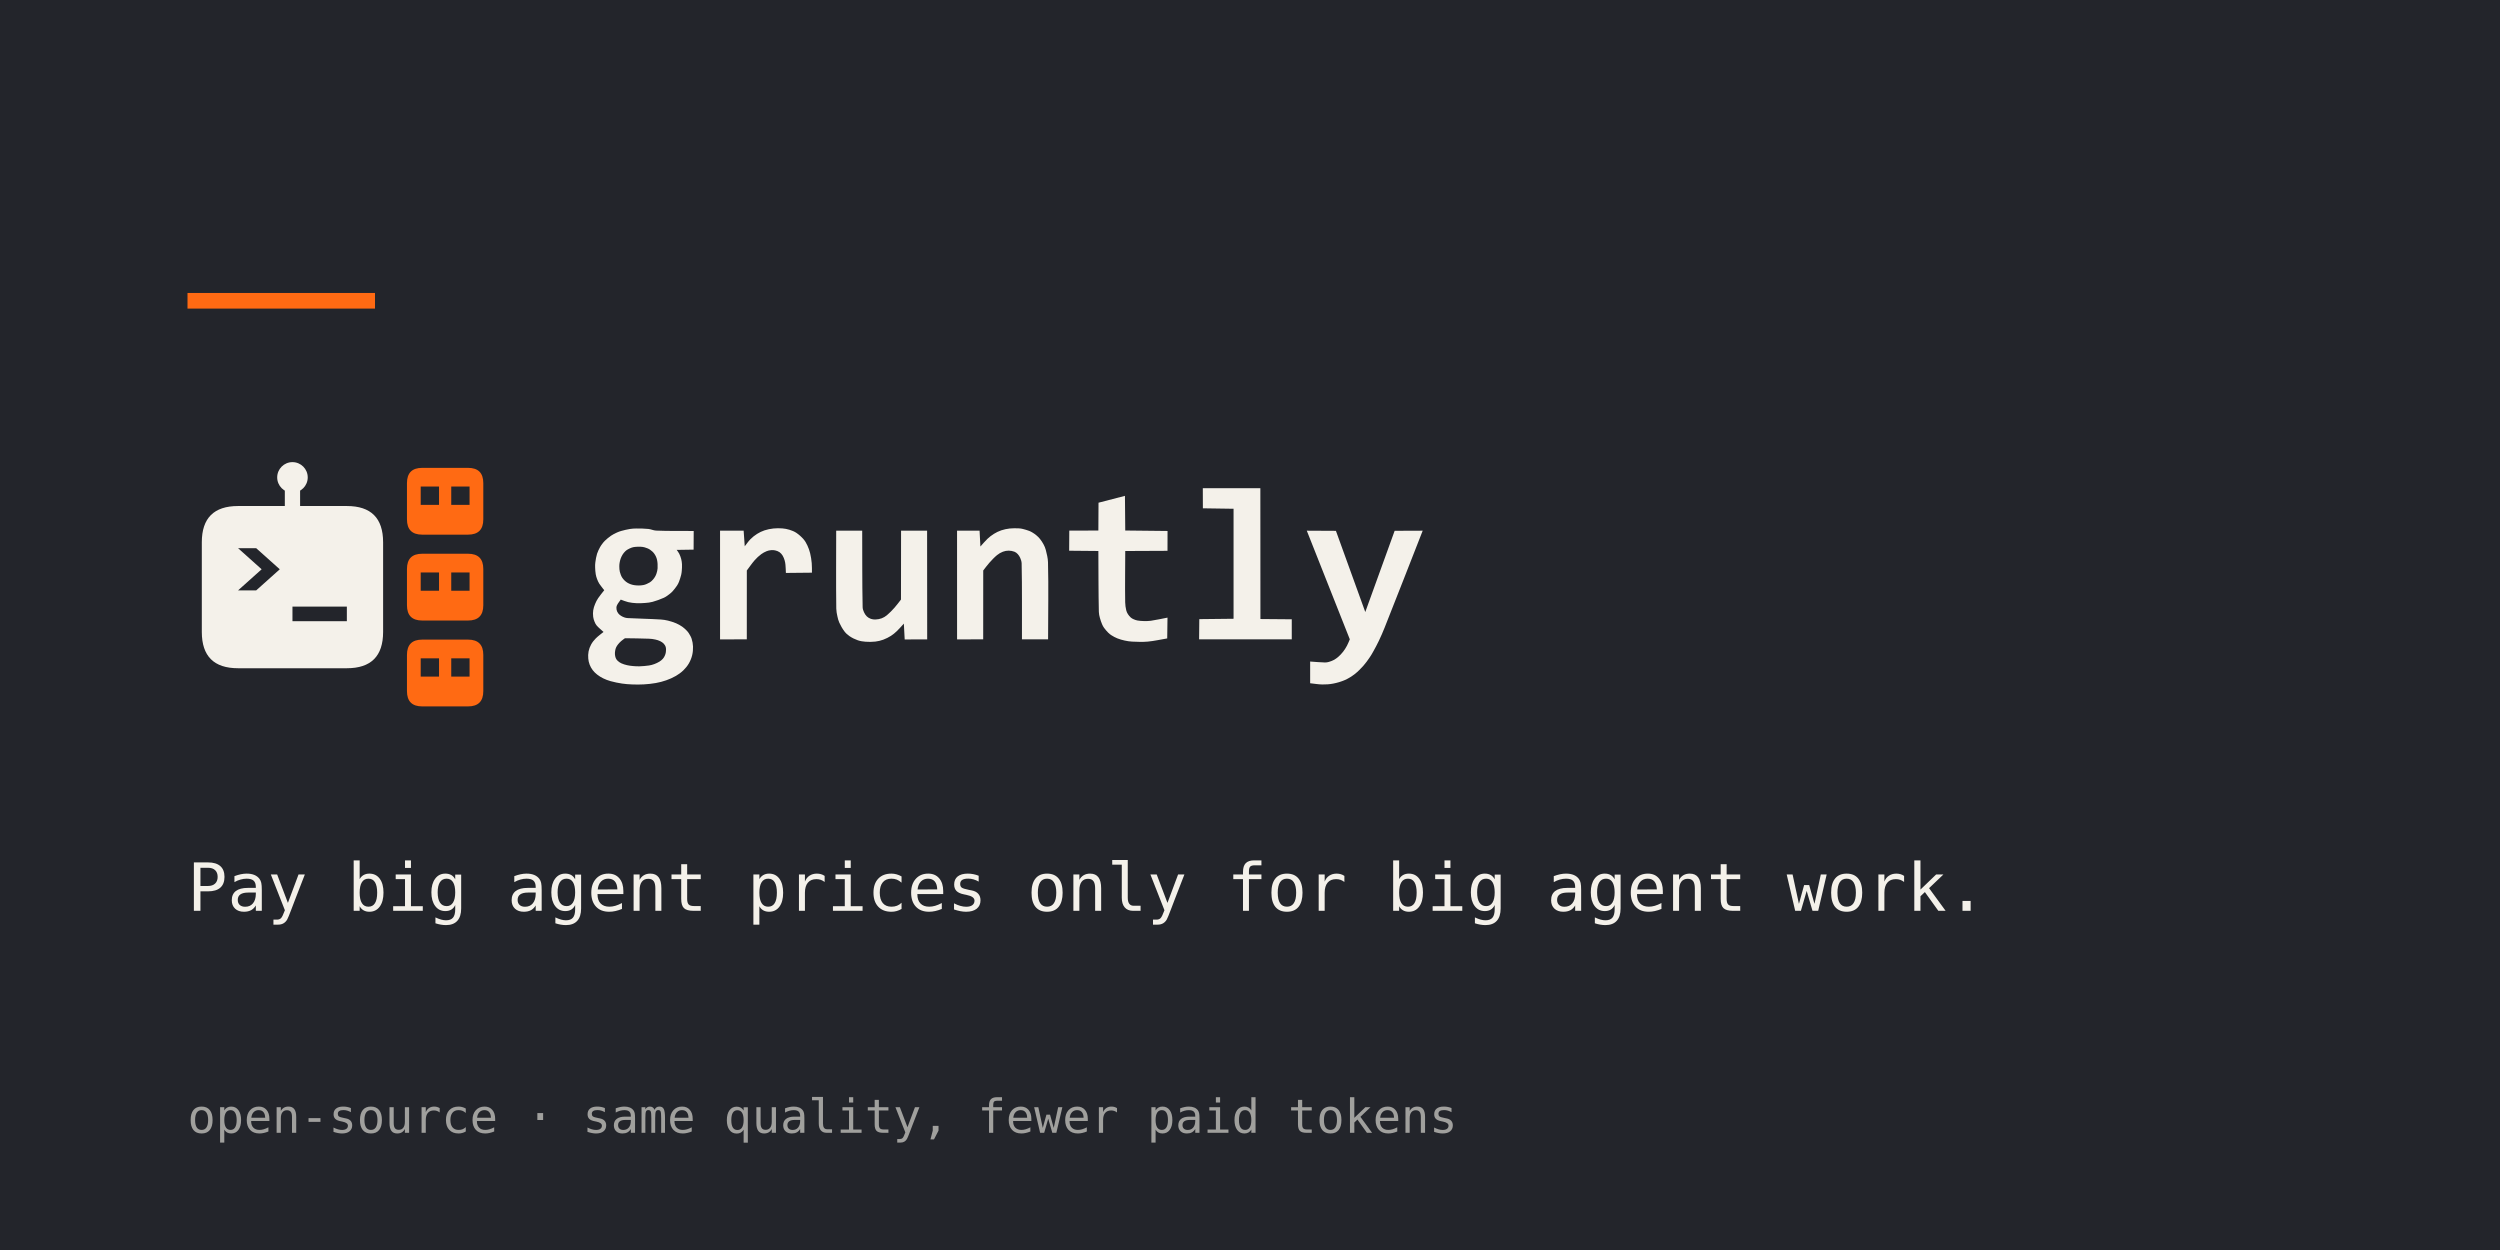
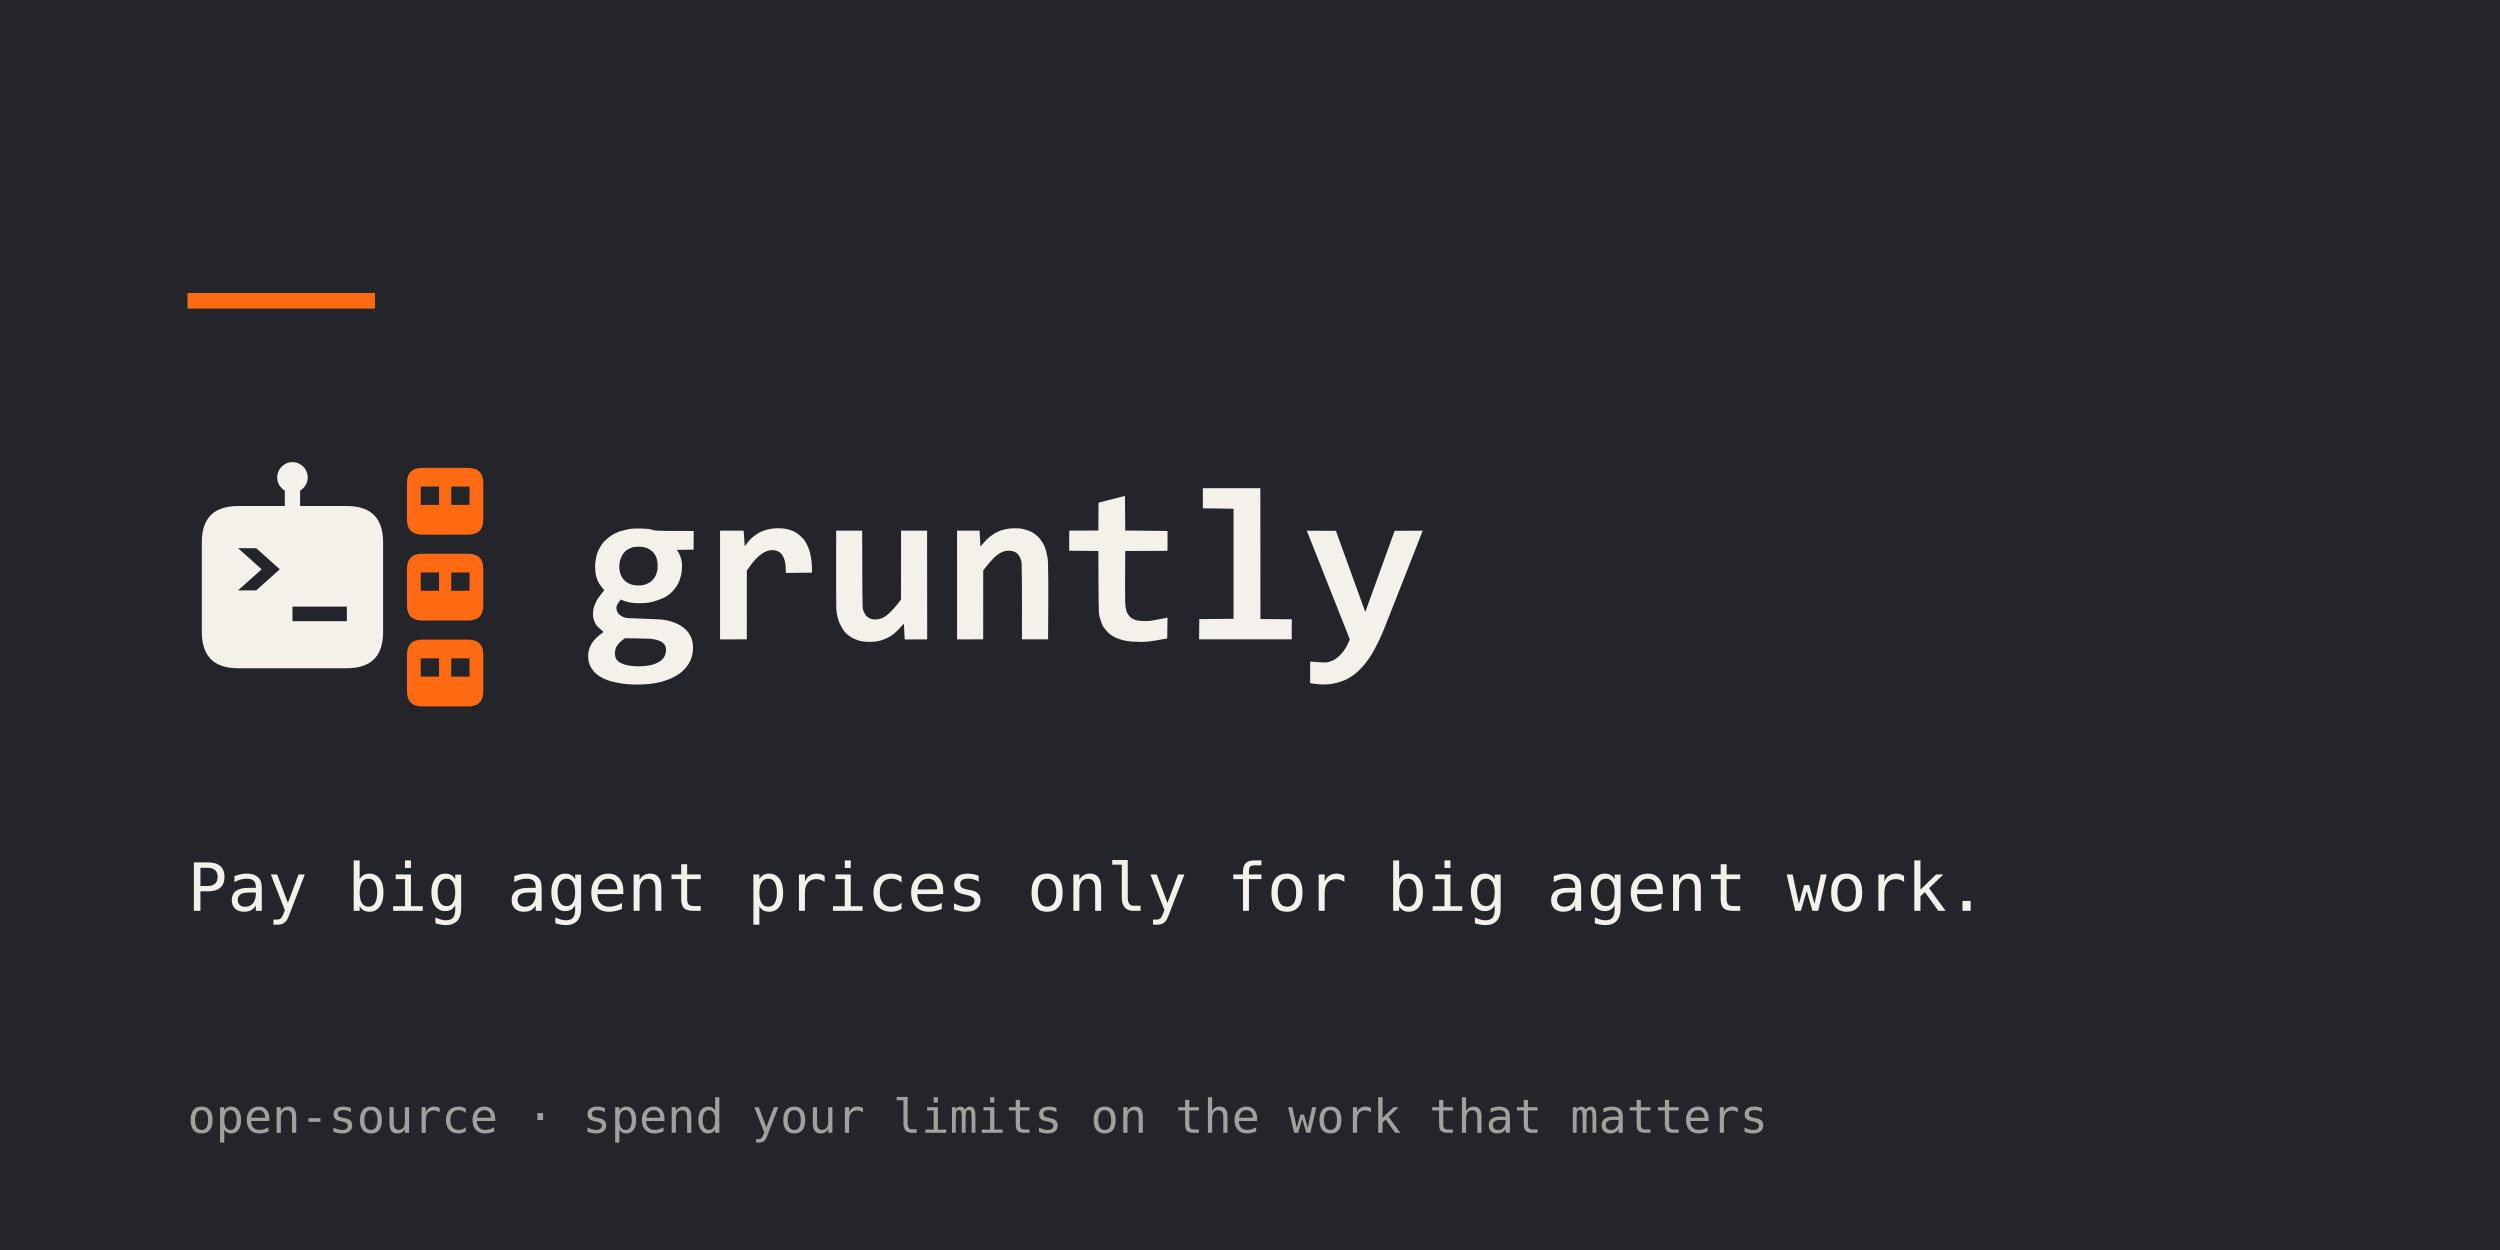
<svg xmlns="http://www.w3.org/2000/svg" viewBox="0 0 1280 640" width="1280" height="640">
  <rect width="1280" height="640" fill="#23252B" />
  <rect x="96" y="150" width="96" height="8" fill="#FF6A13" />
  <g transform="translate(96 220) scale(2.442748)">
    <path d="M10.6 16H33.4Q41 16 41 23.6V42.4Q41 50 33.4 50H10.6Q3 50 3 42.4V23.6Q3 16 10.6 16ZM10.6 24.84h3.8l4.94 4.42l-4.94 4.42h-3.8l4.94 -4.42ZM22 37.08h11.4v3.06h-11.4Z" fill="#F4F1EA" fill-rule="evenodd" />
    <rect x="20.4" y="10" width="3.2" height="6.5" fill="#F4F1EA" />
    <circle cx="22" cy="10" r="3.2" fill="#F4F1EA" />
    <path d="M49.2 8H58.8Q62 8 62 11.2V18.8Q62 22 58.8 22H49.2Q46 22 46 18.8V11.2Q46 8 49.2 8ZM48.88 11.92h3.84v3.84h-3.84ZM55.28 11.92h3.84v3.84h-3.84Z" fill="#FF6A13" fill-rule="evenodd" />
    <path d="M49.2 26H58.8Q62 26 62 29.2V36.8Q62 40 58.8 40H49.2Q46 40 46 36.8V29.2Q46 26 49.2 26ZM48.88 29.92h3.84v3.84h-3.84ZM55.28 29.92h3.84v3.84h-3.84Z" fill="#FF6A13" fill-rule="evenodd" />
    <path d="M49.2 44H58.8Q62 44 62 47.2V54.8Q62 58 58.8 58H49.2Q46 58 46 54.8V47.2Q46 44 49.2 44ZM48.88 47.92h3.84v3.84h-3.84ZM55.28 47.92h3.84v3.84h-3.84Z" fill="#FF6A13" fill-rule="evenodd" />
    <path d="M25.59 -50.63C27.44 -50.63 29.29 -50.62 31.13 -50.42C32.32 -50.29 33.44 -49.72 34.63 -49.67C40.33 -49.42 46.04 -49.56 51.74 -49.5C51.73 -46.67 51.71 -43.83 51.7 -41C49.13 -40.96 46.57 -40.92 44 -40.88C44.38 -40.3 44.84 -39.76 45.15 -39.13C45.53 -38.37 45.82 -37.57 46.04 -36.75C46.24 -35.98 46.36 -35.18 46.4 -34.38C46.45 -33.38 46.39 -32.37 46.31 -31.37C46.26 -30.74 46.18 -30.11 46.03 -29.5C45.76 -28.44 45.44 -27.4 45.05 -26.38C44.81 -25.77 44.52 -25.17 44.15 -24.63C43.53 -23.71 42.85 -22.82 42.11 -22C41.63 -21.47 41.08 -21.01 40.5 -20.58C39.75 -20.02 38.99 -19.44 38.13 -19.06C36.47 -18.31 34.75 -17.7 33 -17.21C31.94 -16.91 30.84 -16.8 29.75 -16.71C28.38 -16.6 27 -16.54 25.62 -16.6C24.36 -16.66 23.11 -16.8 21.88 -17.08C20.72 -17.35 19.63 -17.85 18.5 -18.23C17.91 -17.32 17.13 -16.5 16.72 -15.5C16.48 -14.92 16.49 -14.25 16.6 -13.63C16.7 -13.04 16.98 -12.48 17.33 -12C17.67 -11.53 18.14 -11.16 18.63 -10.84C19.13 -10.51 19.69 -10.27 20.25 -10.08C20.69 -9.93 21.16 -9.84 21.63 -9.81C26.67 -9.53 31.72 -9.48 36.75 -9.16C37.84 -9.09 38.94 -8.92 40 -8.66C41.28 -8.34 42.54 -7.94 43.75 -7.43C44.72 -7.02 45.63 -6.49 46.5 -5.9C47.18 -5.43 47.79 -4.86 48.38 -4.28C48.81 -3.85 49.21 -3.39 49.53 -2.88C50.02 -2.09 50.52 -1.27 50.8 -0.38C51.16 0.75 51.39 1.94 51.43 3.13C51.47 4.47 51.36 5.82 51.04 7.12C50.72 8.43 50.2 9.71 49.52 10.88C48.84 12.04 47.97 13.1 47 14.03C45.99 15 44.84 15.84 43.63 16.54C42.24 17.35 40.76 17.99 39.25 18.53C37.71 19.08 36.11 19.49 34.5 19.78C32.69 20.11 30.84 20.29 29 20.4C27.21 20.51 25.42 20.49 23.63 20.42C22.13 20.36 20.62 20.26 19.13 20.03C17.36 19.76 15.6 19.41 13.88 18.93C12.72 18.61 11.58 18.18 10.5 17.65C9.53 17.17 8.6 16.6 7.75 15.93C6.99 15.33 6.28 14.65 5.7 13.88C5.13 13.12 4.66 12.27 4.32 11.38C3.99 10.5 3.77 9.57 3.7 8.63C3.61 7.55 3.63 6.44 3.84 5.38C4.06 4.29 4.45 3.22 4.99 2.25C5.54 1.24 6.26 0.32 7.07 -0.5C8.16 -1.61 9.46 -2.5 10.65 -3.5C9.62 -4.46 8.5 -5.33 7.57 -6.38C7.13 -6.88 6.82 -7.51 6.57 -8.13C6.28 -8.85 6.03 -9.61 5.94 -10.38C5.82 -11.37 5.81 -12.39 5.96 -13.38C6.11 -14.37 6.44 -15.33 6.82 -16.25C7.19 -17.17 7.65 -18.06 8.2 -18.88C9.04 -20.15 10.05 -21.29 10.98 -22.5C10.22 -23.5 9.39 -24.44 8.71 -25.5C8.29 -26.16 7.98 -26.89 7.7 -27.63C7.44 -28.32 7.23 -29.03 7.11 -29.75C6.94 -30.78 6.86 -31.83 6.83 -32.88C6.8 -33.67 6.82 -34.47 6.93 -35.25C7.11 -36.56 7.32 -37.87 7.71 -39.13C8.04 -40.18 8.56 -41.16 9.07 -42.13C9.35 -42.66 9.71 -43.15 10.07 -43.63C10.44 -44.12 10.81 -44.61 11.25 -45.02C12.12 -45.83 13.02 -46.63 14 -47.3C14.86 -47.89 15.81 -48.35 16.75 -48.79C17.39 -49.09 18.07 -49.33 18.75 -49.52C20.03 -49.87 21.32 -50.19 22.63 -50.4C23.61 -50.56 24.6 -50.63 25.59 -50.63ZM25.09 -42.25C25.93 -42.33 26.78 -42.35 27.63 -42.31C28.22 -42.28 28.82 -42.21 29.38 -42.04C30.2 -41.79 31.03 -41.51 31.75 -41.04C32.53 -40.53 33.25 -39.89 33.79 -39.13C34.37 -38.31 34.81 -37.36 35.03 -36.38C35.32 -35.12 35.34 -33.8 35.29 -32.5C35.26 -31.69 35.02 -30.9 34.79 -30.13C34.65 -29.65 34.43 -29.19 34.18 -28.75C33.9 -28.26 33.59 -27.79 33.21 -27.38C32.77 -26.9 32.32 -26.4 31.75 -26.08C30.81 -25.55 29.81 -25.04 28.75 -24.85C27.4 -24.61 25.99 -24.61 24.63 -24.82C23.53 -24.99 22.45 -25.37 21.5 -25.95C20.61 -26.5 19.83 -27.27 19.23 -28.13C18.67 -28.95 18.35 -29.92 18.09 -30.88C17.88 -31.65 17.87 -32.46 17.85 -33.25C17.83 -33.83 17.88 -34.42 17.98 -35C18.09 -35.64 18.23 -36.27 18.45 -36.88C18.69 -37.53 18.98 -38.16 19.35 -38.75C19.67 -39.27 20.07 -39.75 20.5 -40.18C20.83 -40.52 21.22 -40.81 21.63 -41.05C22.22 -41.39 22.85 -41.69 23.5 -41.92C24.01 -42.1 24.55 -42.2 25.09 -42.25ZM20.42 -0.63C24.07 -0.56 27.72 -0.57 31.37 -0.41C32.34 -0.37 33.3 -0.25 34.25 -0.04C35.02 0.13 35.79 0.37 36.5 0.72C37.1 1.02 37.68 1.39 38.13 1.89C38.54 2.34 38.88 2.9 39.02 3.5C39.19 4.23 39.14 5.01 39.05 5.75C38.98 6.31 38.79 6.86 38.55 7.38C38.33 7.87 38.04 8.35 37.68 8.75C37.23 9.24 36.7 9.68 36.13 10.03C35.38 10.49 34.58 10.86 33.75 11.17C32.98 11.45 32.18 11.67 31.37 11.79C29.92 12 28.46 12.12 27 12.17C26 12.2 25 12.13 24 12.04C23.12 11.96 22.24 11.85 21.38 11.65C20.48 11.44 19.59 11.18 18.75 10.79C18.13 10.5 17.56 10.1 17.07 9.63C16.7 9.28 16.4 8.85 16.21 8.38C15.99 7.83 15.89 7.22 15.85 6.63C15.81 6.09 15.88 5.54 15.97 5C16.05 4.53 16.16 4.06 16.36 3.62C16.58 3.13 16.87 2.67 17.2 2.25C17.63 1.7 18.11 1.19 18.63 0.73C19.19 0.23 19.82 -0.18 20.42 -0.63Z" transform="translate(82.298 44) scale(0.46)" fill="#F4F1EA" fill-rule="evenodd" />
    <path d="M33.03 -50.63C34.39 -50.78 35.77 -50.78 37.13 -50.67C38.23 -50.58 39.33 -50.38 40.38 -50.05C41.47 -49.71 42.55 -49.29 43.5 -48.66C44.71 -47.84 45.82 -46.85 46.78 -45.75C47.52 -44.9 48.07 -43.9 48.55 -42.88C49.08 -41.76 49.49 -40.58 49.79 -39.38C50.15 -37.9 50.38 -36.39 50.52 -34.88C50.66 -33.43 50.59 -31.96 50.62 -30.5C46.66 -30.46 42.71 -30.42 38.75 -30.38C38.68 -31.63 38.68 -32.88 38.55 -34.13C38.48 -34.81 38.37 -35.48 38.17 -36.13C37.94 -36.86 37.68 -37.6 37.28 -38.25C36.91 -38.84 36.45 -39.41 35.88 -39.81C35.29 -40.23 34.58 -40.48 33.88 -40.65C33.27 -40.8 32.63 -40.82 32 -40.76C31.32 -40.7 30.63 -40.56 30 -40.3C29.12 -39.94 28.26 -39.49 27.5 -38.92C26.45 -38.13 25.46 -37.24 24.59 -36.25C23.27 -34.75 22.16 -33.08 20.95 -31.5C20.95 -21.04 20.94 -10.59 20.94 -0.13C16.88 -0.12 12.81 -0.1 8.75 -0.09C8.75 -16.6 8.75 -33.12 8.75 -49.63C12.33 -49.63 15.92 -49.63 19.5 -49.63C19.67 -47.26 19.83 -44.9 20 -42.53C20.88 -43.62 21.64 -44.8 22.63 -45.79C23.53 -46.69 24.54 -47.49 25.62 -48.17C26.68 -48.83 27.82 -49.39 29 -49.78C30.3 -50.21 31.67 -50.48 33.03 -50.63Z" transform="translate(107.598 44) scale(0.46)" fill="#F4F1EA" fill-rule="evenodd" />
    <path d="M6.67 -49.63C10.62 -49.63 14.57 -49.63 18.52 -49.63C18.59 -38 18.47 -26.37 18.72 -14.75C18.74 -13.97 19.01 -13.21 19.33 -12.5C19.65 -11.79 20.07 -11.11 20.63 -10.57C21.15 -10.07 21.81 -9.69 22.5 -9.45C23.18 -9.21 23.91 -9.13 24.63 -9.17C25.56 -9.22 26.51 -9.37 27.38 -9.7C28.24 -10.02 29.04 -10.51 29.75 -11.09C31.02 -12.14 32.15 -13.34 33.25 -14.56C34.3 -15.73 35.21 -17.02 36.19 -18.25C36.2 -28.71 36.22 -39.17 36.23 -49.63C40.18 -49.63 44.14 -49.63 48.09 -49.63C48.1 -33.12 48.12 -16.62 48.13 -0.11C44.71 -0.1 41.3 -0.08 37.88 -0.07C37.75 -2.48 37.63 -4.89 37.5 -7.3C36.44 -6.16 35.45 -4.95 34.32 -3.88C33.48 -3.08 32.6 -2.33 31.62 -1.71C30.52 -1.02 29.35 -0.42 28.13 0.03C26.96 0.46 25.74 0.76 24.5 0.9C23.01 1.07 21.5 1.07 20 0.96C18.82 0.87 17.62 0.69 16.5 0.3C15.18 -0.16 13.91 -0.79 12.75 -1.57C11.85 -2.17 11.03 -2.93 10.38 -3.8C9.46 -5.02 8.72 -6.37 8.08 -7.75C7.66 -8.66 7.42 -9.65 7.21 -10.63C6.96 -11.78 6.73 -12.94 6.71 -14.12C6.55 -25.96 6.68 -37.79 6.67 -49.63Z" transform="translate(132.898 44) scale(0.46)" fill="#F4F1EA" fill-rule="evenodd" />
    <path d="M30.76 -50.63C32.12 -50.78 33.51 -50.74 34.88 -50.69C35.51 -50.67 36.14 -50.56 36.75 -50.41C37.73 -50.17 38.69 -49.88 39.63 -49.53C40.15 -49.33 40.65 -49.06 41.13 -48.77C41.74 -48.4 42.34 -47.99 42.88 -47.53C43.47 -47.03 44.04 -46.49 44.52 -45.88C45.14 -45.1 45.69 -44.26 46.16 -43.38C46.58 -42.59 46.95 -41.75 47.17 -40.88C47.63 -39.03 48.13 -37.16 48.18 -35.25C48.48 -23.55 48.21 -11.84 48.22 -0.13C44.25 -0.13 40.28 -0.13 36.31 -0.13C36.26 -11.67 36.42 -23.21 36.17 -34.75C36.15 -35.61 35.85 -36.46 35.51 -37.25C35.24 -37.89 34.84 -38.49 34.36 -39C33.95 -39.44 33.45 -39.84 32.88 -40.05C32.04 -40.36 31.14 -40.54 30.25 -40.54C29.36 -40.54 28.46 -40.37 27.63 -40.05C26.69 -39.69 25.78 -39.18 25 -38.54C23.71 -37.48 22.57 -36.24 21.45 -35C20.45 -33.89 19.6 -32.67 18.67 -31.5C18.66 -21.04 18.66 -10.59 18.65 -0.13C14.68 -0.12 10.72 -0.1 6.75 -0.09C6.75 -16.6 6.74 -33.12 6.74 -49.63C10.16 -49.63 13.58 -49.64 17 -49.64C17.13 -47.23 17.25 -44.83 17.38 -42.42C18.44 -43.57 19.41 -44.81 20.55 -45.88C21.46 -46.73 22.44 -47.52 23.5 -48.17C24.56 -48.83 25.7 -49.39 26.88 -49.79C28.13 -50.21 29.44 -50.48 30.76 -50.63Z" transform="translate(158.198 44) scale(0.46)" fill="#F4F1EA" fill-rule="evenodd" />
    <path d="M28.24 -65.5C28.29 -60.24 28.33 -54.97 28.38 -49.71C34.8 -49.64 41.23 -49.57 47.65 -49.5C47.64 -46.49 47.64 -43.47 47.63 -40.46C41.21 -40.43 34.8 -40.4 28.38 -40.37C28.37 -32.58 28.22 -24.79 28.35 -17C28.37 -15.78 28.55 -14.57 28.82 -13.38C28.96 -12.76 29.24 -12.17 29.58 -11.63C29.94 -11.06 30.38 -10.53 30.88 -10.08C31.24 -9.75 31.68 -9.51 32.13 -9.31C32.69 -9.06 33.27 -8.83 33.88 -8.72C34.82 -8.55 35.79 -8.48 36.75 -8.46C37.83 -8.44 38.93 -8.43 40 -8.58C42.56 -8.95 45.09 -9.54 47.63 -10.02C47.59 -6.86 47.54 -3.7 47.5 -0.54C44.54 -0.06 41.61 0.64 38.63 0.91C36.26 1.12 33.87 1.02 31.5 0.91C30.37 0.86 29.24 0.67 28.13 0.43C26.98 0.18 25.84 -0.15 24.75 -0.58C23.83 -0.94 22.97 -1.43 22.13 -1.95C21.59 -2.28 21.09 -2.68 20.64 -3.13C19.94 -3.83 19.29 -4.58 18.71 -5.38C18.35 -5.88 18.06 -6.43 17.82 -7C17.43 -7.94 17.09 -8.9 16.83 -9.88C16.59 -10.78 16.37 -11.7 16.35 -12.63C16.14 -21.88 16.2 -31.13 16.13 -40.38C11.69 -40.42 7.26 -40.46 2.82 -40.5C2.84 -43.55 2.86 -46.61 2.88 -49.66C7.3 -49.67 11.71 -49.69 16.13 -49.7C16.15 -53.93 16.18 -58.15 16.2 -62.38C20.21 -63.42 24.23 -64.46 28.24 -65.5Z" transform="translate(183.498 44) scale(0.46)" fill="#F4F1EA" fill-rule="evenodd" />
    <path d="M8.72 -69C17.46 -69 26.2 -69 34.94 -69C34.95 -49.13 34.96 -29.25 34.97 -9.38C39.73 -9.34 44.49 -9.3 49.25 -9.26C49.25 -6.21 49.25 -3.17 49.25 -0.12C35.18 -0.12 21.1 -0.13 7.03 -0.13C7.06 -3.2 7.09 -6.26 7.12 -9.33C12.32 -9.39 17.53 -9.44 22.73 -9.5C22.73 -26.21 22.73 -42.91 22.73 -59.62C18.07 -59.69 13.41 -59.76 8.75 -59.83C8.74 -62.89 8.73 -65.94 8.72 -69Z" transform="translate(208.798 44) scale(0.46)" fill="#F4F1EA" fill-rule="evenodd" />
    <path d="M1.1 -49.63C5.52 -49.61 9.95 -49.58 14.37 -49.56C18.83 -37.23 23.29 -24.9 27.75 -12.57C32.21 -24.91 36.67 -37.24 41.13 -49.58C45.39 -49.6 49.65 -49.61 53.91 -49.63C48.12 -34.88 42.39 -20.1 36.53 -5.38C35.72 -3.35 34.84 -1.34 33.9 0.63C33.09 2.33 32.19 3.98 31.27 5.63C30.77 6.53 30.25 7.41 29.66 8.25C28.79 9.5 27.92 10.75 26.91 11.88C25.7 13.23 24.43 14.55 23 15.66C21.61 16.74 20.11 17.69 18.5 18.4C16.79 19.16 14.97 19.68 13.13 20.04C11.49 20.36 9.8 20.47 8.13 20.44C6.29 20.41 4.46 20.07 2.63 19.88C2.63 16.58 2.63 13.29 2.63 9.99C4.88 10.13 7.13 10.37 9.38 10.42C9.97 10.43 10.56 10.33 11.13 10.17C11.91 9.95 12.67 9.66 13.38 9.28C14.09 8.9 14.77 8.44 15.38 7.91C16.21 7.18 16.98 6.37 17.66 5.5C18.33 4.64 18.9 3.71 19.42 2.75C19.92 1.83 20.27 0.83 20.7 -0.13C14.17 -16.63 7.63 -33.13 1.1 -49.63Z" transform="translate(234.098 44) scale(0.46)" fill="#F4F1EA" fill-rule="evenodd" />
  </g>
  <text x="96" y="466.336" font-family="ui-monospace,'SF Mono',Menlo,Consolas,monospace" font-size="34" font-weight="500" textLength="918" lengthAdjust="spacingAndGlyphs" fill="#F4F1EA">Pay big agent prices only for big agent work.</text>
-   <text x="96" y="580" font-family="ui-monospace,'SF Mono',Menlo,Consolas,monospace" font-size="24" fill="#F4F1EA" opacity=".6">open-source · same quality, fewer paid tokens</text>
+   <text x="96" y="580" font-family="ui-monospace,'SF Mono',Menlo,Consolas,monospace" font-size="24" fill="#F4F1EA" opacity=".6">open-source · spend your limits on the work that matters</text>
</svg>
